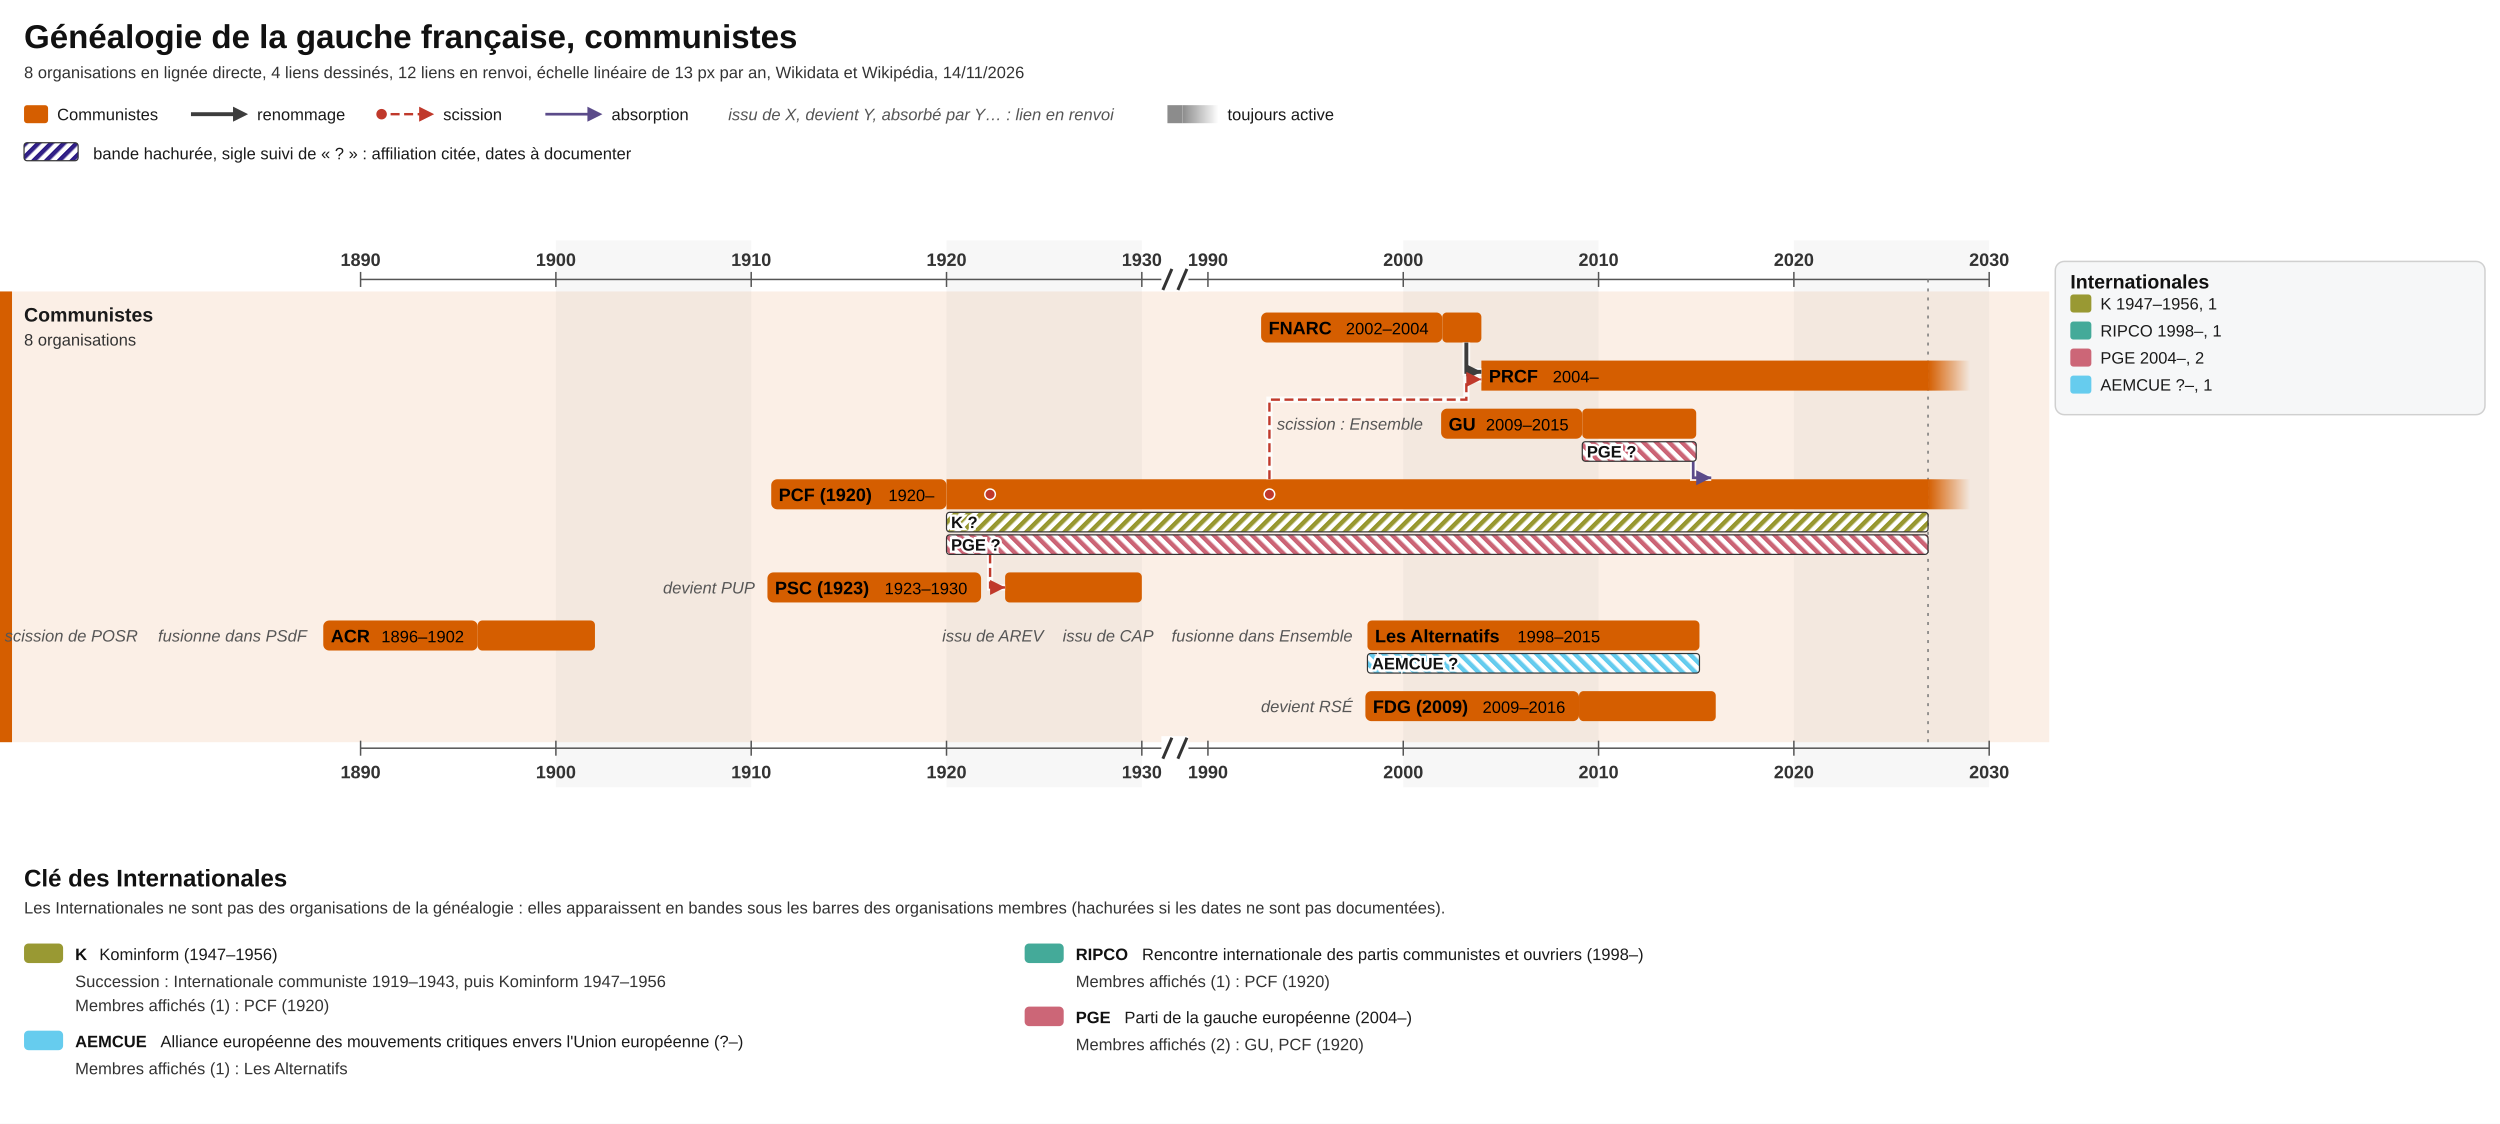
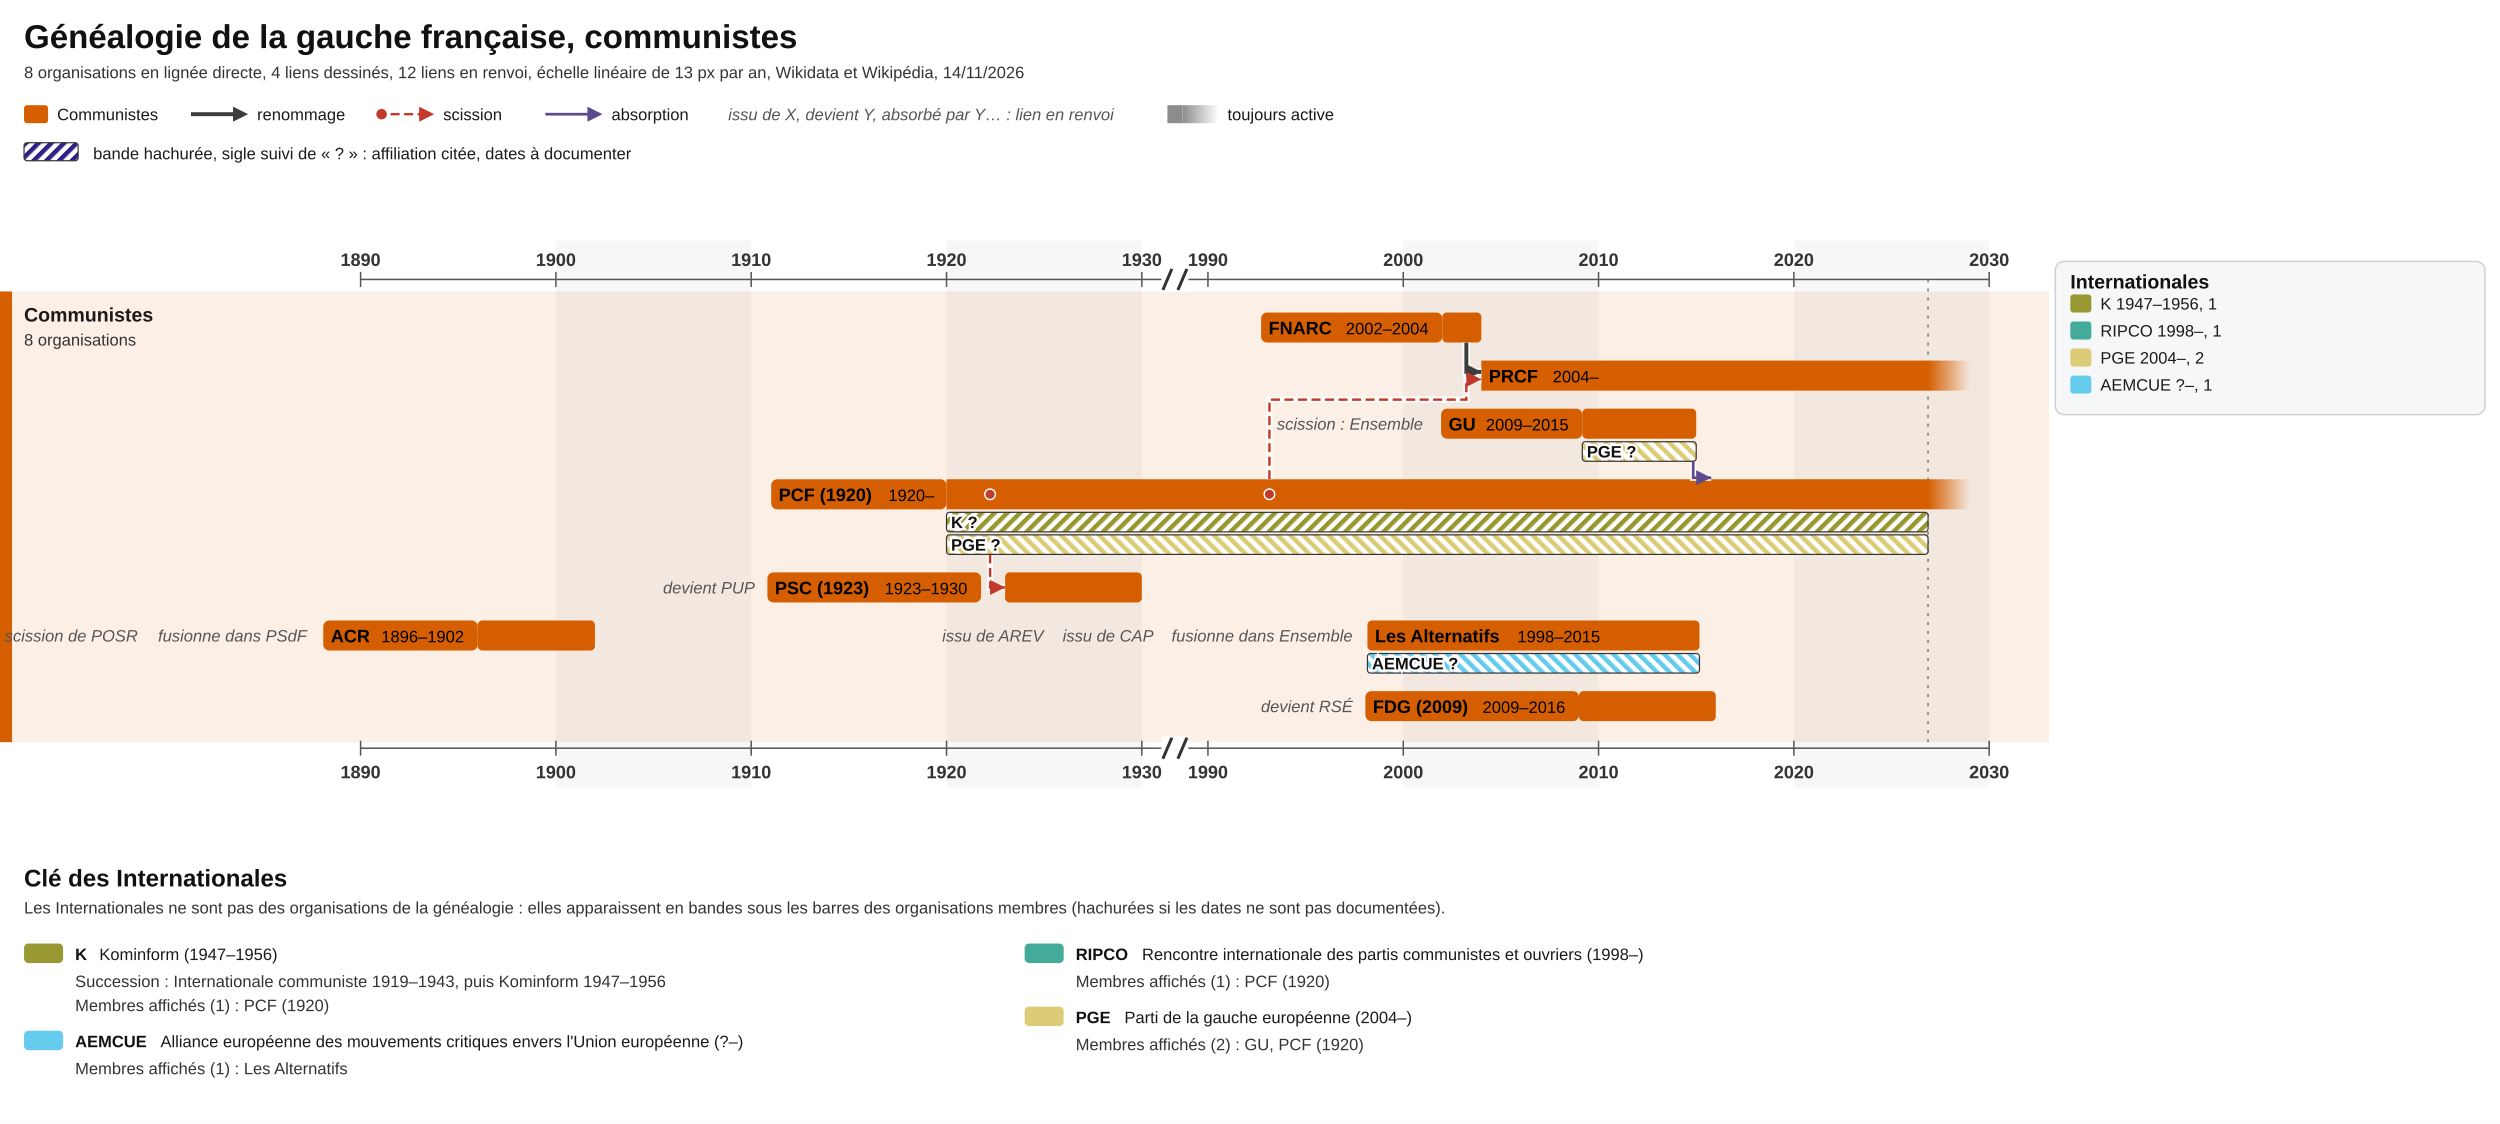
<svg xmlns="http://www.w3.org/2000/svg" id="arbre" width="1664" height="748" viewBox="0 0 1664 748" data-x0="240" data-t0="1890" data-ppa="13.0" data-aujourdhui="2026.8689" data-min-w="6" data-seuil-annees="40" data-seuil-voies="2" data-seuil-rangs="6" data-cassure="1930,1990" data-cassure-px="44" data-degrade="28" data-n-barres="8" data-vue-famille="oui" font-family="Arial, Helvetica, sans-serif">
  <defs>
+     <linearGradient id="g-8C8C8C">
+       <stop offset="0" stop-color="#8C8C8C" />
+       <stop offset="1" stop-color="#8C8C8C" stop-opacity="0" />
+     </linearGradient>
    <linearGradient id="g-D55E00">
      <stop offset="0" stop-color="#D55E00" />
      <stop offset="1" stop-color="#D55E00" stop-opacity="0" />
    </linearGradient>
-     <linearGradient id="g-8C8C8C">
-       <stop offset="0" stop-color="#8C8C8C" />
-       <stop offset="1" stop-color="#8C8C8C" stop-opacity="0" />
-     </linearGradient>
+     <pattern id="h-66CCEE-m" width="6" height="6" patternUnits="userSpaceOnUse" patternTransform="rotate(-45)">
+       <rect width="6" height="6" fill="#FFFFFF" />
+       <rect width="3" height="6" fill="#66CCEE" />
+     </pattern>
+     <pattern id="h-DDCC77-m" width="6" height="6" patternUnits="userSpaceOnUse" patternTransform="rotate(-45)">
+       <rect width="6" height="6" fill="#FFFFFF" />
+       <rect width="3" height="6" fill="#DDCC77" />
+     </pattern>
    <pattern id="h-999933" width="6" height="6" patternUnits="userSpaceOnUse" patternTransform="rotate(45)">
      <rect width="6" height="6" fill="#FFFFFF" />
      <rect width="3" height="6" fill="#999933" />
-     </pattern>
-     <pattern id="h-CC6677-m" width="6" height="6" patternUnits="userSpaceOnUse" patternTransform="rotate(-45)">
-       <rect width="6" height="6" fill="#FFFFFF" />
-       <rect width="3" height="6" fill="#CC6677" />
-     </pattern>
-     <pattern id="h-66CCEE-m" width="6" height="6" patternUnits="userSpaceOnUse" patternTransform="rotate(-45)">
-       <rect width="6" height="6" fill="#FFFFFF" />
-       <rect width="3" height="6" fill="#66CCEE" />
    </pattern>
    <pattern id="h-332288" width="6" height="6" patternUnits="userSpaceOnUse" patternTransform="rotate(45)">
      <rect width="6" height="6" fill="#FFFFFF" />
      <rect width="3" height="6" fill="#332288" />
    </pattern>
  </defs>
  <rect width="1664" height="748" fill="#FFFFFF" />
  <g class="voie" data-voie="0" data-cle="communistes">
    <rect class="fond-voie" x="0" y="194.0" width="1364.0" height="300.0" fill="#FBEFE6" />
    <rect class="bord-voie" x="0" y="194.0" width="8" height="300.0" fill="#D55E00" />
    <text x="16.0" y="214.0" font-size="13" font-family="Arial, Helvetica, sans-serif" font-weight="bold" fill="#1A1A1A" text-anchor="start" class="voie-t">Communistes</text>
    <text x="16.0" y="230.0" font-size="11" font-family="Arial, Helvetica, sans-serif" fill="#333333" text-anchor="start" class="voie-t">8 organisations</text>
  </g>
  <rect class="bande-decennie" x="370.0" y="160.0" width="130.0" height="364.0" fill="#000000" fill-opacity="0.035" />
  <rect class="bande-decennie" x="630.0" y="160.0" width="130.0" height="364.0" fill="#000000" fill-opacity="0.035" />
  <rect class="bande-decennie" x="934.0" y="160.0" width="130.0" height="364.0" fill="#000000" fill-opacity="0.035" />
  <rect class="bande-decennie" x="1194.0" y="160.0" width="130.0" height="364.0" fill="#000000" fill-opacity="0.035" />
  <g class="axe-haut">
    <line x1="240.0" x2="1324.0" y1="186.0" y2="186.0" stroke="#555555" />
    <line x1="240.0" x2="240.0" y1="181.0" y2="191.0" stroke="#555555" />
    <text x="240.0" y="177.0" font-size="12" font-family="Arial, Helvetica, sans-serif" font-weight="bold" fill="#333333" text-anchor="middle" class="axe-t">1890</text>
    <line x1="370.0" x2="370.0" y1="181.0" y2="191.0" stroke="#555555" />
    <text x="370.0" y="177.0" font-size="12" font-family="Arial, Helvetica, sans-serif" font-weight="bold" fill="#333333" text-anchor="middle" class="axe-t">1900</text>
    <line x1="500.0" x2="500.0" y1="181.0" y2="191.0" stroke="#555555" />
    <text x="500.0" y="177.0" font-size="12" font-family="Arial, Helvetica, sans-serif" font-weight="bold" fill="#333333" text-anchor="middle" class="axe-t">1910</text>
    <line x1="630.0" x2="630.0" y1="181.0" y2="191.0" stroke="#555555" />
    <text x="630.0" y="177.0" font-size="12" font-family="Arial, Helvetica, sans-serif" font-weight="bold" fill="#333333" text-anchor="middle" class="axe-t">1920</text>
    <line x1="760.0" x2="760.0" y1="181.0" y2="191.0" stroke="#555555" />
    <text x="760.0" y="177.0" font-size="12" font-family="Arial, Helvetica, sans-serif" font-weight="bold" fill="#333333" text-anchor="middle" class="axe-t">1930</text>
    <line x1="804.0" x2="804.0" y1="181.0" y2="191.0" stroke="#555555" />
    <text x="804.0" y="177.0" font-size="12" font-family="Arial, Helvetica, sans-serif" font-weight="bold" fill="#333333" text-anchor="middle" class="axe-t">1990</text>
    <line x1="934.0" x2="934.0" y1="181.0" y2="191.0" stroke="#555555" />
    <text x="934.0" y="177.0" font-size="12" font-family="Arial, Helvetica, sans-serif" font-weight="bold" fill="#333333" text-anchor="middle" class="axe-t">2000</text>
    <line x1="1064.0" x2="1064.0" y1="181.0" y2="191.0" stroke="#555555" />
    <text x="1064.0" y="177.0" font-size="12" font-family="Arial, Helvetica, sans-serif" font-weight="bold" fill="#333333" text-anchor="middle" class="axe-t">2010</text>
    <line x1="1194.0" x2="1194.0" y1="181.0" y2="191.0" stroke="#555555" />
    <text x="1194.0" y="177.0" font-size="12" font-family="Arial, Helvetica, sans-serif" font-weight="bold" fill="#333333" text-anchor="middle" class="axe-t">2020</text>
    <line x1="1324.0" x2="1324.0" y1="181.0" y2="191.0" stroke="#555555" />
    <text x="1324.0" y="177.0" font-size="12" font-family="Arial, Helvetica, sans-serif" font-weight="bold" fill="#333333" text-anchor="middle" class="axe-t">2030</text>
    <rect x="773.0" y="178.0" width="18" height="16" fill="#FFFFFF" />
    <path d="M774.0 193.0 L780.0 179.0 M784.0 193.0 L790.0 179.0" stroke="#333333" stroke-width="2" />
  </g>
  <g class="axe-bas">
    <line x1="240.0" x2="1324.0" y1="498.0" y2="498.0" stroke="#555555" />
    <line x1="240.0" x2="240.0" y1="493.0" y2="503.0" stroke="#555555" />
    <text x="240.0" y="518.0" font-size="12" font-family="Arial, Helvetica, sans-serif" font-weight="bold" fill="#333333" text-anchor="middle" class="axe-t">1890</text>
    <line x1="370.0" x2="370.0" y1="493.0" y2="503.0" stroke="#555555" />
    <text x="370.0" y="518.0" font-size="12" font-family="Arial, Helvetica, sans-serif" font-weight="bold" fill="#333333" text-anchor="middle" class="axe-t">1900</text>
    <line x1="500.0" x2="500.0" y1="493.0" y2="503.0" stroke="#555555" />
    <text x="500.0" y="518.0" font-size="12" font-family="Arial, Helvetica, sans-serif" font-weight="bold" fill="#333333" text-anchor="middle" class="axe-t">1910</text>
    <line x1="630.0" x2="630.0" y1="493.0" y2="503.0" stroke="#555555" />
    <text x="630.0" y="518.0" font-size="12" font-family="Arial, Helvetica, sans-serif" font-weight="bold" fill="#333333" text-anchor="middle" class="axe-t">1920</text>
    <line x1="760.0" x2="760.0" y1="493.0" y2="503.0" stroke="#555555" />
    <text x="760.0" y="518.0" font-size="12" font-family="Arial, Helvetica, sans-serif" font-weight="bold" fill="#333333" text-anchor="middle" class="axe-t">1930</text>
    <line x1="804.0" x2="804.0" y1="493.0" y2="503.0" stroke="#555555" />
    <text x="804.0" y="518.0" font-size="12" font-family="Arial, Helvetica, sans-serif" font-weight="bold" fill="#333333" text-anchor="middle" class="axe-t">1990</text>
    <line x1="934.0" x2="934.0" y1="493.0" y2="503.0" stroke="#555555" />
    <text x="934.0" y="518.0" font-size="12" font-family="Arial, Helvetica, sans-serif" font-weight="bold" fill="#333333" text-anchor="middle" class="axe-t">2000</text>
    <line x1="1064.0" x2="1064.0" y1="493.0" y2="503.0" stroke="#555555" />
    <text x="1064.0" y="518.0" font-size="12" font-family="Arial, Helvetica, sans-serif" font-weight="bold" fill="#333333" text-anchor="middle" class="axe-t">2010</text>
    <line x1="1194.0" x2="1194.0" y1="493.0" y2="503.0" stroke="#555555" />
    <text x="1194.0" y="518.0" font-size="12" font-family="Arial, Helvetica, sans-serif" font-weight="bold" fill="#333333" text-anchor="middle" class="axe-t">2020</text>
    <line x1="1324.0" x2="1324.0" y1="493.0" y2="503.0" stroke="#555555" />
    <text x="1324.0" y="518.0" font-size="12" font-family="Arial, Helvetica, sans-serif" font-weight="bold" fill="#333333" text-anchor="middle" class="axe-t">2030</text>
    <rect x="773.0" y="490.0" width="18" height="16" fill="#FFFFFF" />
    <path d="M774.0 505.0 L780.0 491.0 M784.0 505.0 L790.0 491.0" stroke="#333333" stroke-width="2" />
  </g>
  <line x1="1283.3" x2="1283.3" y1="186.0" y2="498.0" stroke="#777777" stroke-dasharray="2 4" />
  <g class="contenu-voie" data-voie="0">
    <g class="org" data-id="Q116459649" data-intl="" data-recherche="fnarc federation nationale des associations pour la renaissance communiste">
      <rect class="barre" data-id="Q116459649" data-debut="2002.0000" data-fin="2004.0000" data-statut="fin_connue" data-majeure="" x="960.00" y="208.00" width="26.00" height="20" rx="3" fill="#D55E00" />
    </g>
    <g class="org" data-id="Q1694377" data-intl="" data-recherche="prcf pole de renaissance communiste en france">
      <rect class="barre" data-id="Q1694377" data-debut="2004.0000" data-fin="actif" data-statut="actif_valide" data-majeure="oui" x="986.00" y="240.00" width="297.30" height="20" rx="0" fill="#D55E00" />
      <rect class="fin-ouverte" x="1283.30" y="240.00" width="28.00" height="20" fill="url(#g-D55E00)" />
    </g>
    <g class="org" data-id="Q1495924" data-intl="Q202649" data-recherche="gu gauche unitaire">
      <rect class="barre" data-id="Q1495924" data-debut="2009.1667" data-fin="2015.0000" data-statut="fin_connue" data-majeure="" x="1053.17" y="272.00" width="75.83" height="20" rx="3" fill="#D55E00" />
    </g>
    <g class="org" data-id="Q192821" data-intl="Q183533 Q202649 Q2440449" data-recherche="pcf (1920) parti communiste francais">
      <rect class="barre" data-id="Q192821" data-debut="1920.0000" data-fin="actif" data-statut="actif_valide" data-majeure="oui" x="630.00" y="319.00" width="653.30" height="20" rx="0" fill="#D55E00" />
      <rect class="fin-ouverte" x="1283.30" y="319.00" width="28.00" height="20" fill="url(#g-D55E00)" />
    </g>
    <g class="org" data-id="Q3366737" data-intl="" data-recherche="psc (1923) parti socialiste communiste">
      <rect class="barre" data-id="Q3366737" data-debut="1923.0000" data-fin="1930.0000" data-statut="fin_connue" data-majeure="" x="669.00" y="381.00" width="91.00" height="20" rx="3" fill="#D55E00" />
    </g>
    <g class="org" data-id="Q2838043" data-intl="" data-recherche="acr alliance communiste revolutionnaire">
      <rect class="barre" data-id="Q2838043" data-debut="1896.0000" data-fin="1902.0000" data-statut="fin_connue" data-majeure="" x="318.00" y="413.00" width="78.00" height="20" rx="3" fill="#D55E00" />
    </g>
    <g class="org" data-id="Q3230452" data-intl="Q2838098" data-recherche="les alternatifs les alternatifs">
      <rect class="barre" data-id="Q3230452" data-debut="1998.1667" data-fin="2015.1667" data-statut="fin_connue" data-majeure="" x="910.17" y="413.00" width="221.00" height="20" rx="3" fill="#D55E00" />
    </g>
    <g class="org" data-id="Q29348702" data-intl="" data-recherche="fdg (2009) front de gauche (france)">
      <rect class="barre" data-id="Q29348702" data-debut="2009.0000" data-fin="2016.0000" data-statut="fin_connue" data-majeure="" x="1051.00" y="460.00" width="91.00" height="20" rx="3" fill="#D55E00" />
    </g>
  </g>
  <g class="liens">
    <g class="lien" data-a="Q192821" data-b="Q3366737" data-rel="scission" data-annees="0.77" data-voies="0" data-rangs="1" data-majeur="" data-va="0" data-vb="0">
      <path class="halo geo" d="M659.00 369.00 L659.00 391.00 L669.00 391.00" data-geo="[[659.0, 369.0, 0], [659.0, 391.0, 0], [669.0, 391.0, 0]]" fill="none" stroke="#FFFFFF" stroke-width="4.1" stroke-opacity="0.85" />
      <path class="trait geo" d="M659.00 369.00 L659.00 391.00 L669.00 391.00" data-geo="[[659.0, 369.0, 0], [659.0, 391.0, 0], [669.0, 391.0, 0]]" fill="none" stroke="#C0392B" stroke-width="1.6" stroke-dasharray="6 3" />
      <polygon class="fleche geo" data-geo="[[669.0, 391.0, 0], [659.0, 386.0, 0], [659.0, 396.0, 0]]" points="669.00,391.00 659.00,386.00 659.00,396.00" fill="#C0392B" />
      <circle class="marque-scission geo-c" cx="659.00" cy="329.00" r="3.5" fill="#C0392B" stroke="#FFFFFF" stroke-width="1" data-voie="0" />
    </g>
    <g class="lien" data-a="Q116459649" data-b="Q1694377" data-rel="renommage" data-annees="0.77" data-voies="0" data-rangs="1" data-majeur="" data-va="0" data-vb="0">
      <path class="halo geo" d="M976.00 228.00 L976.00 247.50 L986.00 247.50" data-geo="[[976.0, 228.0, 0], [976.0, 247.5, 0], [986.0, 247.5, 0]]" fill="none" stroke="#FFFFFF" stroke-width="5.1" stroke-opacity="0.85" />
      <path class="trait geo" d="M976.00 228.00 L976.00 247.50 L986.00 247.50" data-geo="[[976.0, 228.0, 0], [976.0, 247.5, 0], [986.0, 247.5, 0]]" fill="none" stroke="#3D3D3D" stroke-width="2.6" />
      <polygon class="fleche geo" data-geo="[[986.0, 247.5, 0], [976.0, 242.5, 0], [976.0, 252.5, 0]]" points="986.00,247.50 976.00,242.50 976.00,252.50" fill="#3D3D3D" />
    </g>
    <g class="lien" data-a="Q192821" data-b="Q1694377" data-rel="scission" data-annees="10.85" data-voies="0" data-rangs="2" data-majeur="" data-va="0" data-vb="0">
      <path class="halo geo" d="M844.93 319.00 L844.93 266.00 L976.00 266.00 L976.00 252.50 L986.00 252.50" data-geo="[[844.93, 319.0, 0], [844.93, 266.0, 0], [976.0, 266.0, 0], [976.0, 252.5, 0], [986.0, 252.5, 0]]" fill="none" stroke="#FFFFFF" stroke-width="4.1" stroke-opacity="0.85" />
      <path class="trait geo" d="M844.93 319.00 L844.93 266.00 L976.00 266.00 L976.00 252.50 L986.00 252.50" data-geo="[[844.93, 319.0, 0], [844.93, 266.0, 0], [976.0, 266.0, 0], [976.0, 252.5, 0], [986.0, 252.5, 0]]" fill="none" stroke="#C0392B" stroke-width="1.6" stroke-dasharray="6 3" />
      <polygon class="fleche geo" data-geo="[[986.0, 252.5, 0], [976.0, 247.5, 0], [976.0, 257.5, 0]]" points="986.00,252.50 976.00,247.50 976.00,257.50" fill="#C0392B" />
      <circle class="marque-scission geo-c" cx="844.93" cy="329.00" r="3.5" fill="#C0392B" stroke="#FFFFFF" stroke-width="1" data-voie="0" />
    </g>
    <g class="lien" data-a="Q1495924" data-b="Q192821" data-rel="absorption" data-annees="0.92" data-voies="0" data-rangs="1" data-majeur="" data-va="0" data-vb="0">
      <path class="halo geo" d="M1127.00 307.00 L1127.00 318.00 L1139.00 318.00" data-geo="[[1127.0, 307.0, 0], [1127.0, 318.0, 0], [1139.0, 318.0, 0]]" fill="none" stroke="#FFFFFF" stroke-width="4.3" stroke-opacity="0.85" />
      <path class="trait geo" d="M1127.00 307.00 L1127.00 318.00 L1139.00 318.00" data-geo="[[1127.0, 307.0, 0], [1127.0, 318.0, 0], [1139.0, 318.0, 0]]" fill="none" stroke="#5B4B8A" stroke-width="1.8" />
      <polygon class="fleche geo" data-geo="[[1139.0, 318.0, 0], [1129.0, 313.0, 0], [1129.0, 323.0, 0]]" points="1139.00,318.00 1129.00,313.00 1129.00,323.00" fill="#5B4B8A" />
    </g>
  </g>
  <g class="contenu-voie" data-voie="0">
    <g class="org org-haut" data-id="Q116459649" data-intl="" data-recherche="fnarc federation nationale des associations pour la renaissance communiste">
      <rect class="tag-fond" x="839.40" y="208.00" width="120.60" height="20" rx="4" fill="#D55E00" />
      <rect class="tag" data-id="Q116459649" data-dedans="" x="839.40" y="208.00" width="120.60" height="20" fill="none" data-bbox="839.40,208.00,120.60,20" />
      <text x="844.4" y="222.5" font-size="12" font-family="Arial, Helvetica, sans-serif" font-weight="bold" fill="#000000" text-anchor="start" class="tag-t" data-org="Q116459649" data-bbox="844.40,211.50,46.40,13">FNARC</text>
      <text x="895.8" y="222.5" font-size="11" font-family="Arial, Helvetica, sans-serif" fill="#000000" text-anchor="start" class="tag-t" data-org="Q116459649" data-bbox="895.80,212.50,59.20,12">2002–2004</text>
    </g>
    <g class="org org-haut" data-id="Q1694377" data-intl="" data-recherche="prcf pole de renaissance communiste en france">
      <rect class="tag" data-id="Q1694377" data-dedans="oui" x="986.00" y="240.00" width="297.30" height="20" fill="none" data-bbox="986.00,240.00,297.30,20" />
      <text x="991.0" y="254.5" font-size="12" font-family="Arial, Helvetica, sans-serif" font-weight="bold" fill="#000000" text-anchor="start" class="tag-t" data-org="Q1694377" data-bbox="991.00,243.50,37.52,13">PRCF</text>
      <text x="1033.5" y="254.5" font-size="11" font-family="Arial, Helvetica, sans-serif" fill="#000000" text-anchor="start" class="tag-t" data-org="Q1694377" data-bbox="1033.52,244.50,33.68,12">2004–</text>
    </g>
    <g class="org org-haut" data-id="Q1495924" data-intl="Q202649" data-recherche="gu gauche unitaire">
      <g class="bande" data-intl="Q202649" data-parti="Q1495924" data-certitude="a_documenter">
-         <rect class="bande-r" x="1053.17" y="294.00" width="75.83" height="13" rx="2" fill="url(#h-CC6677-m)" stroke="#333333" stroke-width="0.8" data-bbox="1053.17,294.00,75.83,13" />
+         <rect class="bande-r" x="1053.17" y="294.00" width="75.83" height="13" rx="2" fill="url(#h-DDCC77-m)" stroke="#333333" stroke-width="0.8" data-bbox="1053.17,294.00,75.83,13" />
        <text x="1056.2" y="304.5" font-size="11" font-family="Arial, Helvetica, sans-serif" font-weight="bold" fill="#111111" text-anchor="start" class="bande-t" data-bbox="1056.17,295.00,36.54,12" stroke="#FFFFFF" stroke-width="3" paint-order="stroke">PGE ?</text>
      </g>
      <rect class="tag-fond" x="959.21" y="272.00" width="93.96" height="20" rx="4" fill="#D55E00" />
      <rect class="tag" data-id="Q1495924" data-dedans="" x="959.21" y="272.00" width="93.96" height="20" fill="none" data-bbox="959.21,272.00,93.96,20" />
      <text x="964.2" y="286.5" font-size="12" font-family="Arial, Helvetica, sans-serif" font-weight="bold" fill="#000000" text-anchor="start" class="tag-t" data-org="Q1495924" data-bbox="964.21,275.50,19.76,13">GU</text>
      <text x="989.0" y="286.5" font-size="11" font-family="Arial, Helvetica, sans-serif" fill="#000000" text-anchor="start" class="tag-t" data-org="Q1495924" data-bbox="988.97,276.50,59.20,12">2009–2015</text>
      <text x="849.9" y="286.0" font-size="11" font-family="Arial, Helvetica, sans-serif" font-style="italic" fill="#555555" class="renvoi" data-org="Q1495924" data-a="Q1495924" data-b="Q15985232" data-bbox="849.93,275.00,106.28,13">scission : Ensemble</text>
    </g>
    <g class="org org-haut" data-id="Q192821" data-intl="Q183533 Q202649 Q2440449" data-recherche="pcf (1920) parti communiste francais">
      <g class="bande" data-intl="Q183533" data-parti="Q192821" data-certitude="a_documenter">
        <rect class="bande-r" x="630.00" y="341.00" width="653.30" height="13" rx="2" fill="url(#h-999933)" stroke="#333333" stroke-width="0.8" data-bbox="630.00,341.00,653.30,13" />
        <text x="633.0" y="351.5" font-size="11" font-family="Arial, Helvetica, sans-serif" font-weight="bold" fill="#111111" text-anchor="start" class="bande-t" data-bbox="633.00,342.00,20.26,12" stroke="#FFFFFF" stroke-width="3" paint-order="stroke">K ?</text>
      </g>
      <g class="bande" data-intl="Q202649" data-parti="Q192821" data-certitude="a_documenter">
-         <rect class="bande-r" x="630.00" y="356.00" width="653.30" height="13" rx="2" fill="url(#h-CC6677-m)" stroke="#333333" stroke-width="0.8" data-bbox="630.00,356.00,653.30,13" />
+         <rect class="bande-r" x="630.00" y="356.00" width="653.30" height="13" rx="2" fill="url(#h-DDCC77-m)" stroke="#333333" stroke-width="0.8" data-bbox="630.00,356.00,653.30,13" />
        <text x="633.0" y="366.5" font-size="11" font-family="Arial, Helvetica, sans-serif" font-weight="bold" fill="#111111" text-anchor="start" class="bande-t" data-bbox="633.00,357.00,36.54,12" stroke="#FFFFFF" stroke-width="3" paint-order="stroke">PGE ?</text>
      </g>
      <rect class="tag-fond" x="513.32" y="319.00" width="116.68" height="20" rx="4" fill="#D55E00" />
      <rect class="tag" data-id="Q192821" data-dedans="" x="513.32" y="319.00" width="116.68" height="20" fill="none" data-bbox="513.32,319.00,116.68,20" />
      <text x="518.3" y="333.5" font-size="12" font-family="Arial, Helvetica, sans-serif" font-weight="bold" fill="#000000" text-anchor="start" class="tag-t" data-org="Q192821" data-bbox="518.32,322.50,68.00,13">PCF (1920)</text>
      <text x="591.3" y="333.5" font-size="11" font-family="Arial, Helvetica, sans-serif" fill="#000000" text-anchor="start" class="tag-t" data-org="Q192821" data-bbox="591.32,323.50,33.68,12">1920–</text>
      <text x="440.3" y="333.0" font-size="11" font-family="Arial, Helvetica, sans-serif" font-style="italic" fill="#555555" class="renvoi" data-org="Q192821" data-a="" data-b="" data-bbox="440.34,322.00,69.98,13" />
    </g>
    <g class="org org-haut" data-id="Q3366737" data-intl="" data-recherche="psc (1923) parti socialiste communiste">
      <rect class="tag-fond" x="510.80" y="381.00" width="142.20" height="20" rx="4" fill="#D55E00" />
      <rect class="tag" data-id="Q3366737" data-dedans="" x="510.80" y="381.00" width="142.20" height="20" fill="none" data-bbox="510.80,381.00,142.20,20" />
      <text x="515.8" y="395.5" font-size="12" font-family="Arial, Helvetica, sans-serif" font-weight="bold" fill="#000000" text-anchor="start" class="tag-t" data-org="Q3366737" data-bbox="515.80,384.50,68.00,13">PSC (1923)</text>
      <text x="588.8" y="395.5" font-size="11" font-family="Arial, Helvetica, sans-serif" fill="#000000" text-anchor="start" class="tag-t" data-org="Q3366737" data-bbox="588.80,385.50,59.20,12">1923–1930</text>
      <text x="441.3" y="395.0" font-size="11" font-family="Arial, Helvetica, sans-serif" font-style="italic" fill="#555555" class="renvoi" data-org="Q3366737" data-a="Q3366737" data-b="Q534291" data-bbox="441.34,384.00,66.46,13">devient PUP</text>
    </g>
    <g class="org org-haut" data-id="Q2838043" data-intl="" data-recherche="acr alliance communiste revolutionnaire">
      <rect class="tag-fond" x="215.16" y="413.00" width="102.84" height="20" rx="4" fill="#D55E00" />
      <rect class="tag" data-id="Q2838043" data-dedans="" x="215.16" y="413.00" width="102.84" height="20" fill="none" data-bbox="215.16,413.00,102.84,20" />
      <text x="220.2" y="427.5" font-size="12" font-family="Arial, Helvetica, sans-serif" font-weight="bold" fill="#000000" text-anchor="start" class="tag-t" data-org="Q2838043" data-bbox="220.16,416.50,28.64,13">ACR</text>
      <text x="253.8" y="427.5" font-size="11" font-family="Arial, Helvetica, sans-serif" fill="#000000" text-anchor="start" class="tag-t" data-org="Q2838043" data-bbox="253.80,417.50,59.20,12">1896–1902</text>
      <text x="3.1" y="427.0" font-size="11" font-family="Arial, Helvetica, sans-serif" font-style="italic" fill="#555555" class="renvoi" data-org="Q2838043" data-a="Q2705289" data-b="Q2838043" data-bbox="3.06,416.00,96.16,13">scission de POSR</text>
      <text x="105.2" y="427.0" font-size="11" font-family="Arial, Helvetica, sans-serif" font-style="italic" fill="#555555" class="renvoi" data-org="Q2838043" data-a="Q2838043" data-b="Q3176156" data-bbox="105.22,416.00,106.94,13">fusionne dans PSdF</text>
    </g>
    <g class="org org-haut" data-id="Q3230452" data-intl="Q2838098" data-recherche="les alternatifs les alternatifs">
      <g class="bande" data-intl="Q2838098" data-parti="Q3230452" data-certitude="a_documenter">
        <rect class="bande-r" x="910.17" y="435.00" width="221.00" height="13" rx="2" fill="url(#h-66CCEE-m)" stroke="#333333" stroke-width="0.8" data-bbox="910.17,435.00,221.00,13" />
        <text x="913.2" y="445.5" font-size="11" font-family="Arial, Helvetica, sans-serif" font-weight="bold" fill="#111111" text-anchor="start" class="bande-t" data-bbox="913.17,436.00,60.96,12" stroke="#FFFFFF" stroke-width="3" paint-order="stroke">AEMCUE ?</text>
      </g>
      <rect class="tag" data-id="Q3230452" data-dedans="oui" x="910.17" y="413.00" width="221.00" height="20" fill="none" data-bbox="910.17,413.00,221.00,20" />
      <text x="915.2" y="427.5" font-size="12" font-family="Arial, Helvetica, sans-serif" font-weight="bold" fill="#000000" text-anchor="start" class="tag-t" data-org="Q3230452" data-bbox="915.17,416.50,89.84,13">Les Alternatifs</text>
      <text x="1010.0" y="427.5" font-size="11" font-family="Arial, Helvetica, sans-serif" fill="#000000" text-anchor="start" class="tag-t" data-org="Q3230452" data-bbox="1010.01,417.50,59.20,12">1998–2015</text>
      <text x="627.1" y="427.0" font-size="11" font-family="Arial, Helvetica, sans-serif" font-style="italic" fill="#555555" class="renvoi" data-org="Q3230452" data-a="Q2840414" data-b="Q3230452" data-bbox="627.15,416.00,74.16,13">issu de AREV</text>
      <text x="707.3" y="427.0" font-size="11" font-family="Arial, Helvetica, sans-serif" font-style="italic" fill="#555555" class="renvoi" data-org="Q3230452" data-a="Q2996341" data-b="Q3230452" data-bbox="707.31,416.00,66.46,13">issu de CAP</text>
      <text x="779.8" y="427.0" font-size="11" font-family="Arial, Helvetica, sans-serif" font-style="italic" fill="#555555" class="renvoi" data-org="Q3230452" data-a="Q3230452" data-b="Q15985232" data-bbox="779.77,416.00,127.40,13">fusionne dans Ensemble</text>
    </g>
    <g class="org org-haut" data-id="Q29348702" data-intl="" data-recherche="fdg (2009) front de gauche (france)">
      <rect class="tag-fond" x="908.80" y="460.00" width="142.20" height="20" rx="4" fill="#D55E00" />
      <rect class="tag" data-id="Q29348702" data-dedans="" x="908.80" y="460.00" width="142.20" height="20" fill="none" data-bbox="908.80,460.00,142.20,20" />
      <text x="913.8" y="474.5" font-size="12" font-family="Arial, Helvetica, sans-serif" font-weight="bold" fill="#000000" text-anchor="start" class="tag-t" data-org="Q29348702" data-bbox="913.80,463.50,68.00,13">FDG (2009)</text>
      <text x="986.8" y="474.5" font-size="11" font-family="Arial, Helvetica, sans-serif" fill="#000000" text-anchor="start" class="tag-t" data-org="Q29348702" data-bbox="986.80,464.50,59.20,12">2009–2016</text>
      <text x="839.3" y="474.0" font-size="11" font-family="Arial, Helvetica, sans-serif" font-style="italic" fill="#555555" class="renvoi" data-org="Q29348702" data-a="Q29348702" data-b="Q30741057" data-bbox="839.34,463.00,66.46,13">devient RSÉ</text>
    </g>
  </g>
  <g class="cle-compacte">
    <rect x="1368.0" y="174" width="286" height="102" rx="6" fill="#F6F7F8" stroke="#D0D0D0" />
    <text x="1378.0" y="192.0" font-size="13" font-family="Arial, Helvetica, sans-serif" font-weight="bold" fill="#111111" text-anchor="start" class="cle-t">Internationales</text>
    <rect x="1378.0" y="196" width="14" height="12" rx="2" fill="#999933" />
    <text x="1398.0" y="206.0" font-size="11" font-family="Arial, Helvetica, sans-serif" fill="#1A1A1A" text-anchor="start" class="cle-t">K  1947–1956, 1</text>
    <rect x="1378.0" y="214" width="14" height="12" rx="2" fill="#44AA99" />
    <text x="1398.0" y="224.0" font-size="11" font-family="Arial, Helvetica, sans-serif" fill="#1A1A1A" text-anchor="start" class="cle-t">RIPCO  1998–, 1</text>
-     <rect x="1378.0" y="232" width="14" height="12" rx="2" fill="#CC6677" />
+     <rect x="1378.0" y="232" width="14" height="12" rx="2" fill="#DDCC77" />
    <text x="1398.0" y="242.0" font-size="11" font-family="Arial, Helvetica, sans-serif" fill="#1A1A1A" text-anchor="start" class="cle-t">PGE  2004–, 2</text>
    <rect x="1378.0" y="250" width="14" height="12" rx="2" fill="#66CCEE" />
    <text x="1398.0" y="260.0" font-size="11" font-family="Arial, Helvetica, sans-serif" fill="#1A1A1A" text-anchor="start" class="cle-t">AEMCUE  ?–, 1</text>
  </g>
  <g class="legende">
    <text x="16.0" y="32.0" font-size="22" font-family="Arial, Helvetica, sans-serif" font-weight="bold" fill="#111111" text-anchor="start" class="legende-t">Généalogie de la gauche française, communistes</text>
    <text x="16.0" y="52.0" font-size="11" font-family="Arial, Helvetica, sans-serif" fill="#333333" text-anchor="start" class="legende-t">8 organisations en lignée directe, 4 liens dessinés, 12 liens en renvoi, échelle linéaire de 13 px par an, Wikidata et Wikipédia, 14/11/2026</text>
    <rect x="16" y="70" width="16" height="12" rx="2" fill="#D55E00" />
    <text x="38.0" y="80.0" font-size="11" font-family="Arial, Helvetica, sans-serif" fill="#1A1A1A" text-anchor="start" class="legende-t">Communistes</text>
    <path d="M127.1 76 H157.1" stroke="#3D3D3D" stroke-width="2.6" fill="none" />
    <polygon points="165.1,76 155.1,71 155.1,81" fill="#3D3D3D" />
    <text x="171.1" y="80.0" font-size="11" font-family="Arial, Helvetica, sans-serif" fill="#1A1A1A" text-anchor="start" class="legende-t">renommage</text>
    <path d="M250.98 76 H280.98" stroke="#C0392B" stroke-width="1.6" stroke-dasharray="6 3" fill="none" />
    <polygon points="288.98,76 278.98,71 278.98,81" fill="#C0392B" />
    <circle cx="253.98" cy="76" r="3.5" fill="#C0392B" />
    <text x="295.0" y="80.0" font-size="11" font-family="Arial, Helvetica, sans-serif" fill="#1A1A1A" text-anchor="start" class="legende-t">scission</text>
    <path d="M362.98 76 H392.98" stroke="#5B4B8A" stroke-width="1.8" fill="none" />
    <polygon points="400.98,76 390.98,71 390.98,81" fill="#5B4B8A" />
    <text x="407.0" y="80.0" font-size="11" font-family="Arial, Helvetica, sans-serif" fill="#1A1A1A" text-anchor="start" class="legende-t">absorption</text>
    <text x="484.7" y="80.0" font-size="11" font-family="Arial, Helvetica, sans-serif" font-style="italic" fill="#555555" text-anchor="start" class="legende-t">issu de X, devient Y, absorbé par Y… : lien en renvoi</text>
    <rect x="777.04" y="70" width="10" height="12" fill="#8C8C8C" />
    <rect x="787.04" y="70" width="24" height="12" fill="url(#g-8C8C8C)" />
    <text x="817.0" y="80.0" font-size="11" font-family="Arial, Helvetica, sans-serif" fill="#1A1A1A" text-anchor="start" class="legende-t">toujours active</text>
    <rect x="16" y="95" width="36" height="12" rx="2" fill="url(#h-332288)" stroke="#333333" stroke-width="0.8" />
    <text x="62.0" y="106.0" font-size="11" font-family="Arial, Helvetica, sans-serif" fill="#1A1A1A" text-anchor="start" class="legende-t">bande hachurée, sigle suivi de « ? » : affiliation citée, dates à documenter</text>
  </g>
  <g class="cle-internationales" transform="translate(0,560)">
    <text x="16.0" y="30.0" font-size="16" font-family="Arial, Helvetica, sans-serif" font-weight="bold" fill="#111111" text-anchor="start" class="cle-t">Clé des Internationales</text>
    <text x="16.0" y="48.0" font-size="11" font-family="Arial, Helvetica, sans-serif" fill="#333333" text-anchor="start" class="cle-t">Les Internationales ne sont pas des organisations de la généalogie : elles apparaissent en bandes sous les barres des organisations membres (hachurées si les dates ne sont pas documentées).</text>
    <g class="entree-cle" data-intl="Q183533">
      <rect x="16" y="68" width="26" height="13" rx="3" fill="#999933" />
      <text x="50.0" y="79.0" font-size="11" font-family="Arial, Helvetica, sans-serif" font-weight="bold" fill="#111111" text-anchor="start" class="cle-t">K</text>
      <text x="66.1" y="79.0" font-size="11" font-family="Arial, Helvetica, sans-serif" fill="#1A1A1A" text-anchor="start" class="cle-t">Kominform (1947–1956)</text>
      <text x="50.0" y="97.0" font-size="11" font-family="Arial, Helvetica, sans-serif" fill="#333333" text-anchor="start" class="cle-t">Succession : Internationale communiste 1919–1943, puis Kominform 1947–1956</text>
      <text x="50.0" y="113.0" font-size="11" font-family="Arial, Helvetica, sans-serif" fill="#333333" text-anchor="start" class="cle-t">Membres affichés (1) : PCF (1920)</text>
    </g>
    <g class="entree-cle" data-intl="Q2440449">
      <rect x="682" y="68" width="26" height="13" rx="3" fill="#44AA99" />
      <text x="716.0" y="79.0" font-size="11" font-family="Arial, Helvetica, sans-serif" font-weight="bold" fill="#111111" text-anchor="start" class="cle-t">RIPCO</text>
      <text x="760.1" y="79.0" font-size="11" font-family="Arial, Helvetica, sans-serif" fill="#1A1A1A" text-anchor="start" class="cle-t">Rencontre internationale des partis communistes et ouvriers (1998–)</text>
      <text x="716.0" y="97.0" font-size="11" font-family="Arial, Helvetica, sans-serif" fill="#333333" text-anchor="start" class="cle-t">Membres affichés (1) : PCF (1920)</text>
    </g>
    <g class="entree-cle" data-intl="Q202649">
-       <rect x="682" y="110" width="26" height="13" rx="3" fill="#CC6677" />
+       <rect x="682" y="110" width="26" height="13" rx="3" fill="#DDCC77" />
      <text x="716.0" y="121.0" font-size="11" font-family="Arial, Helvetica, sans-serif" font-weight="bold" fill="#111111" text-anchor="start" class="cle-t">PGE</text>
      <text x="748.4" y="121.0" font-size="11" font-family="Arial, Helvetica, sans-serif" fill="#1A1A1A" text-anchor="start" class="cle-t">Parti de la gauche européenne (2004–)</text>
      <text x="716.0" y="139.0" font-size="11" font-family="Arial, Helvetica, sans-serif" fill="#333333" text-anchor="start" class="cle-t">Membres affichés (2) : GU, PCF (1920)</text>
    </g>
    <g class="entree-cle" data-intl="Q2838098">
      <rect x="16" y="126" width="26" height="13" rx="3" fill="#66CCEE" />
      <text x="50.0" y="137.0" font-size="11" font-family="Arial, Helvetica, sans-serif" font-weight="bold" fill="#111111" text-anchor="start" class="cle-t">AEMCUE</text>
      <text x="106.8" y="137.0" font-size="11" font-family="Arial, Helvetica, sans-serif" fill="#1A1A1A" text-anchor="start" class="cle-t">Alliance européenne des mouvements critiques envers l'Union européenne (?–)</text>
      <text x="50.0" y="155.0" font-size="11" font-family="Arial, Helvetica, sans-serif" fill="#333333" text-anchor="start" class="cle-t">Membres affichés (1) : Les Alternatifs</text>
    </g>
  </g>
</svg>
